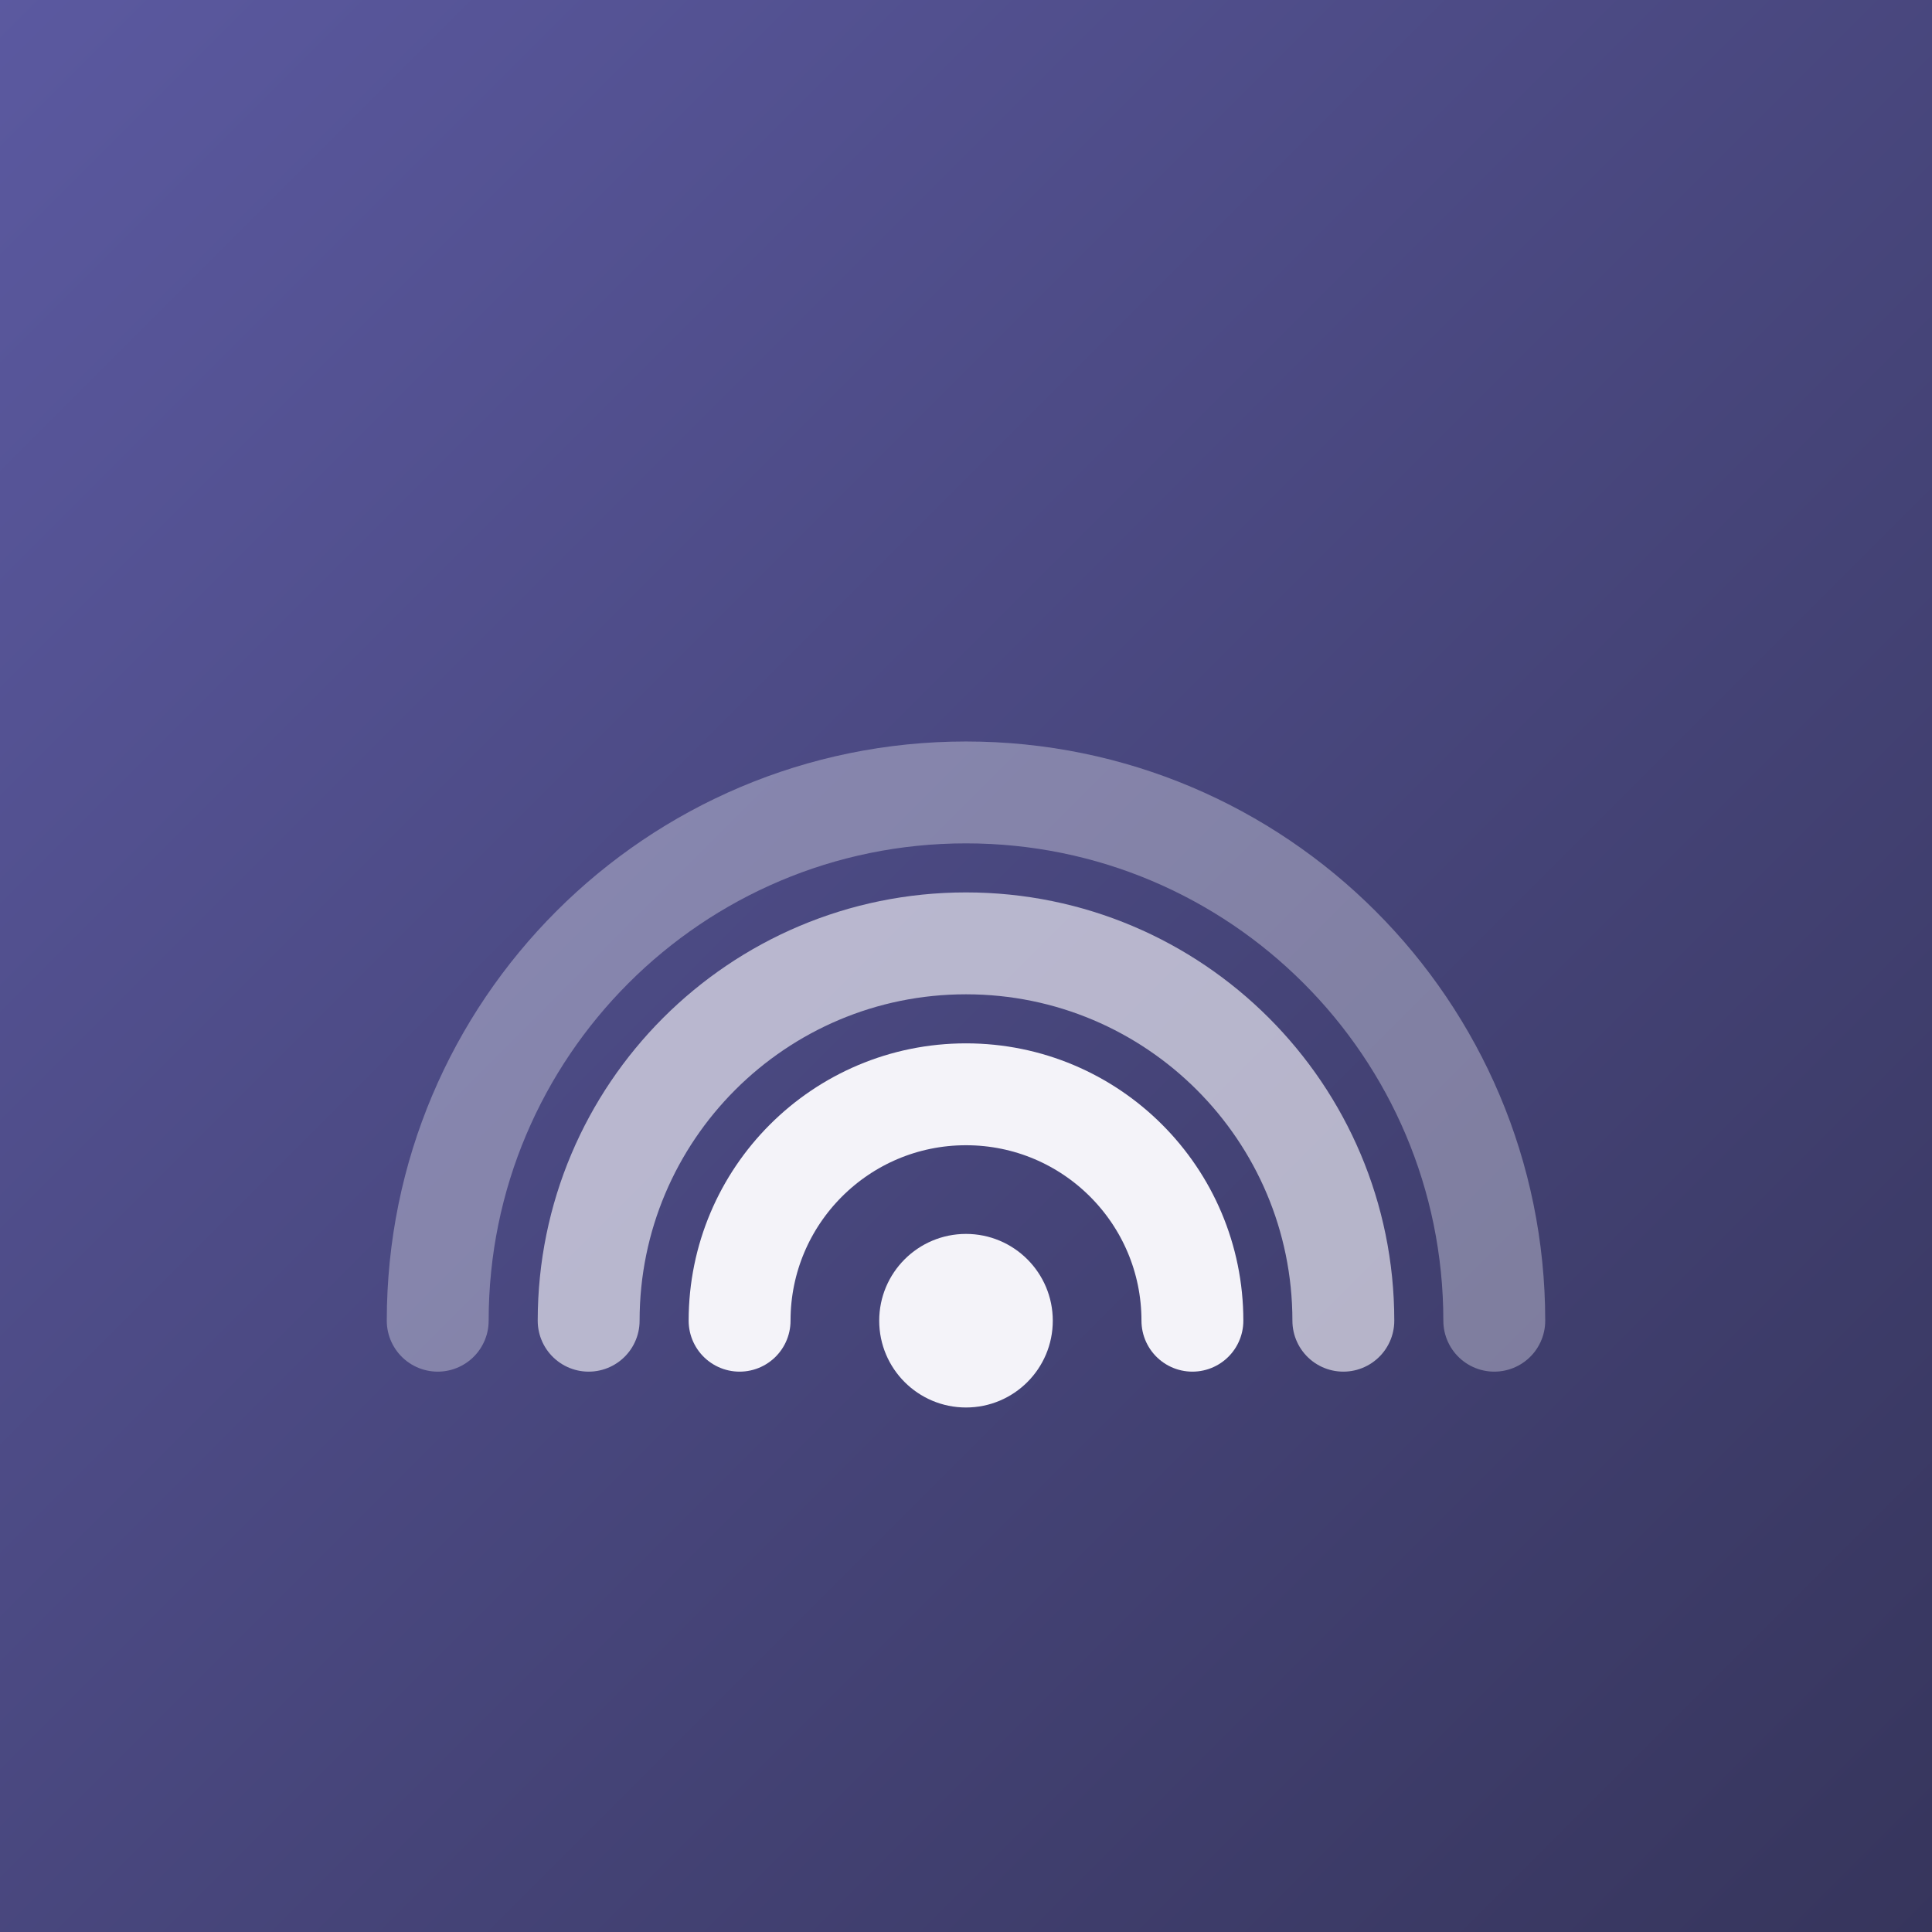
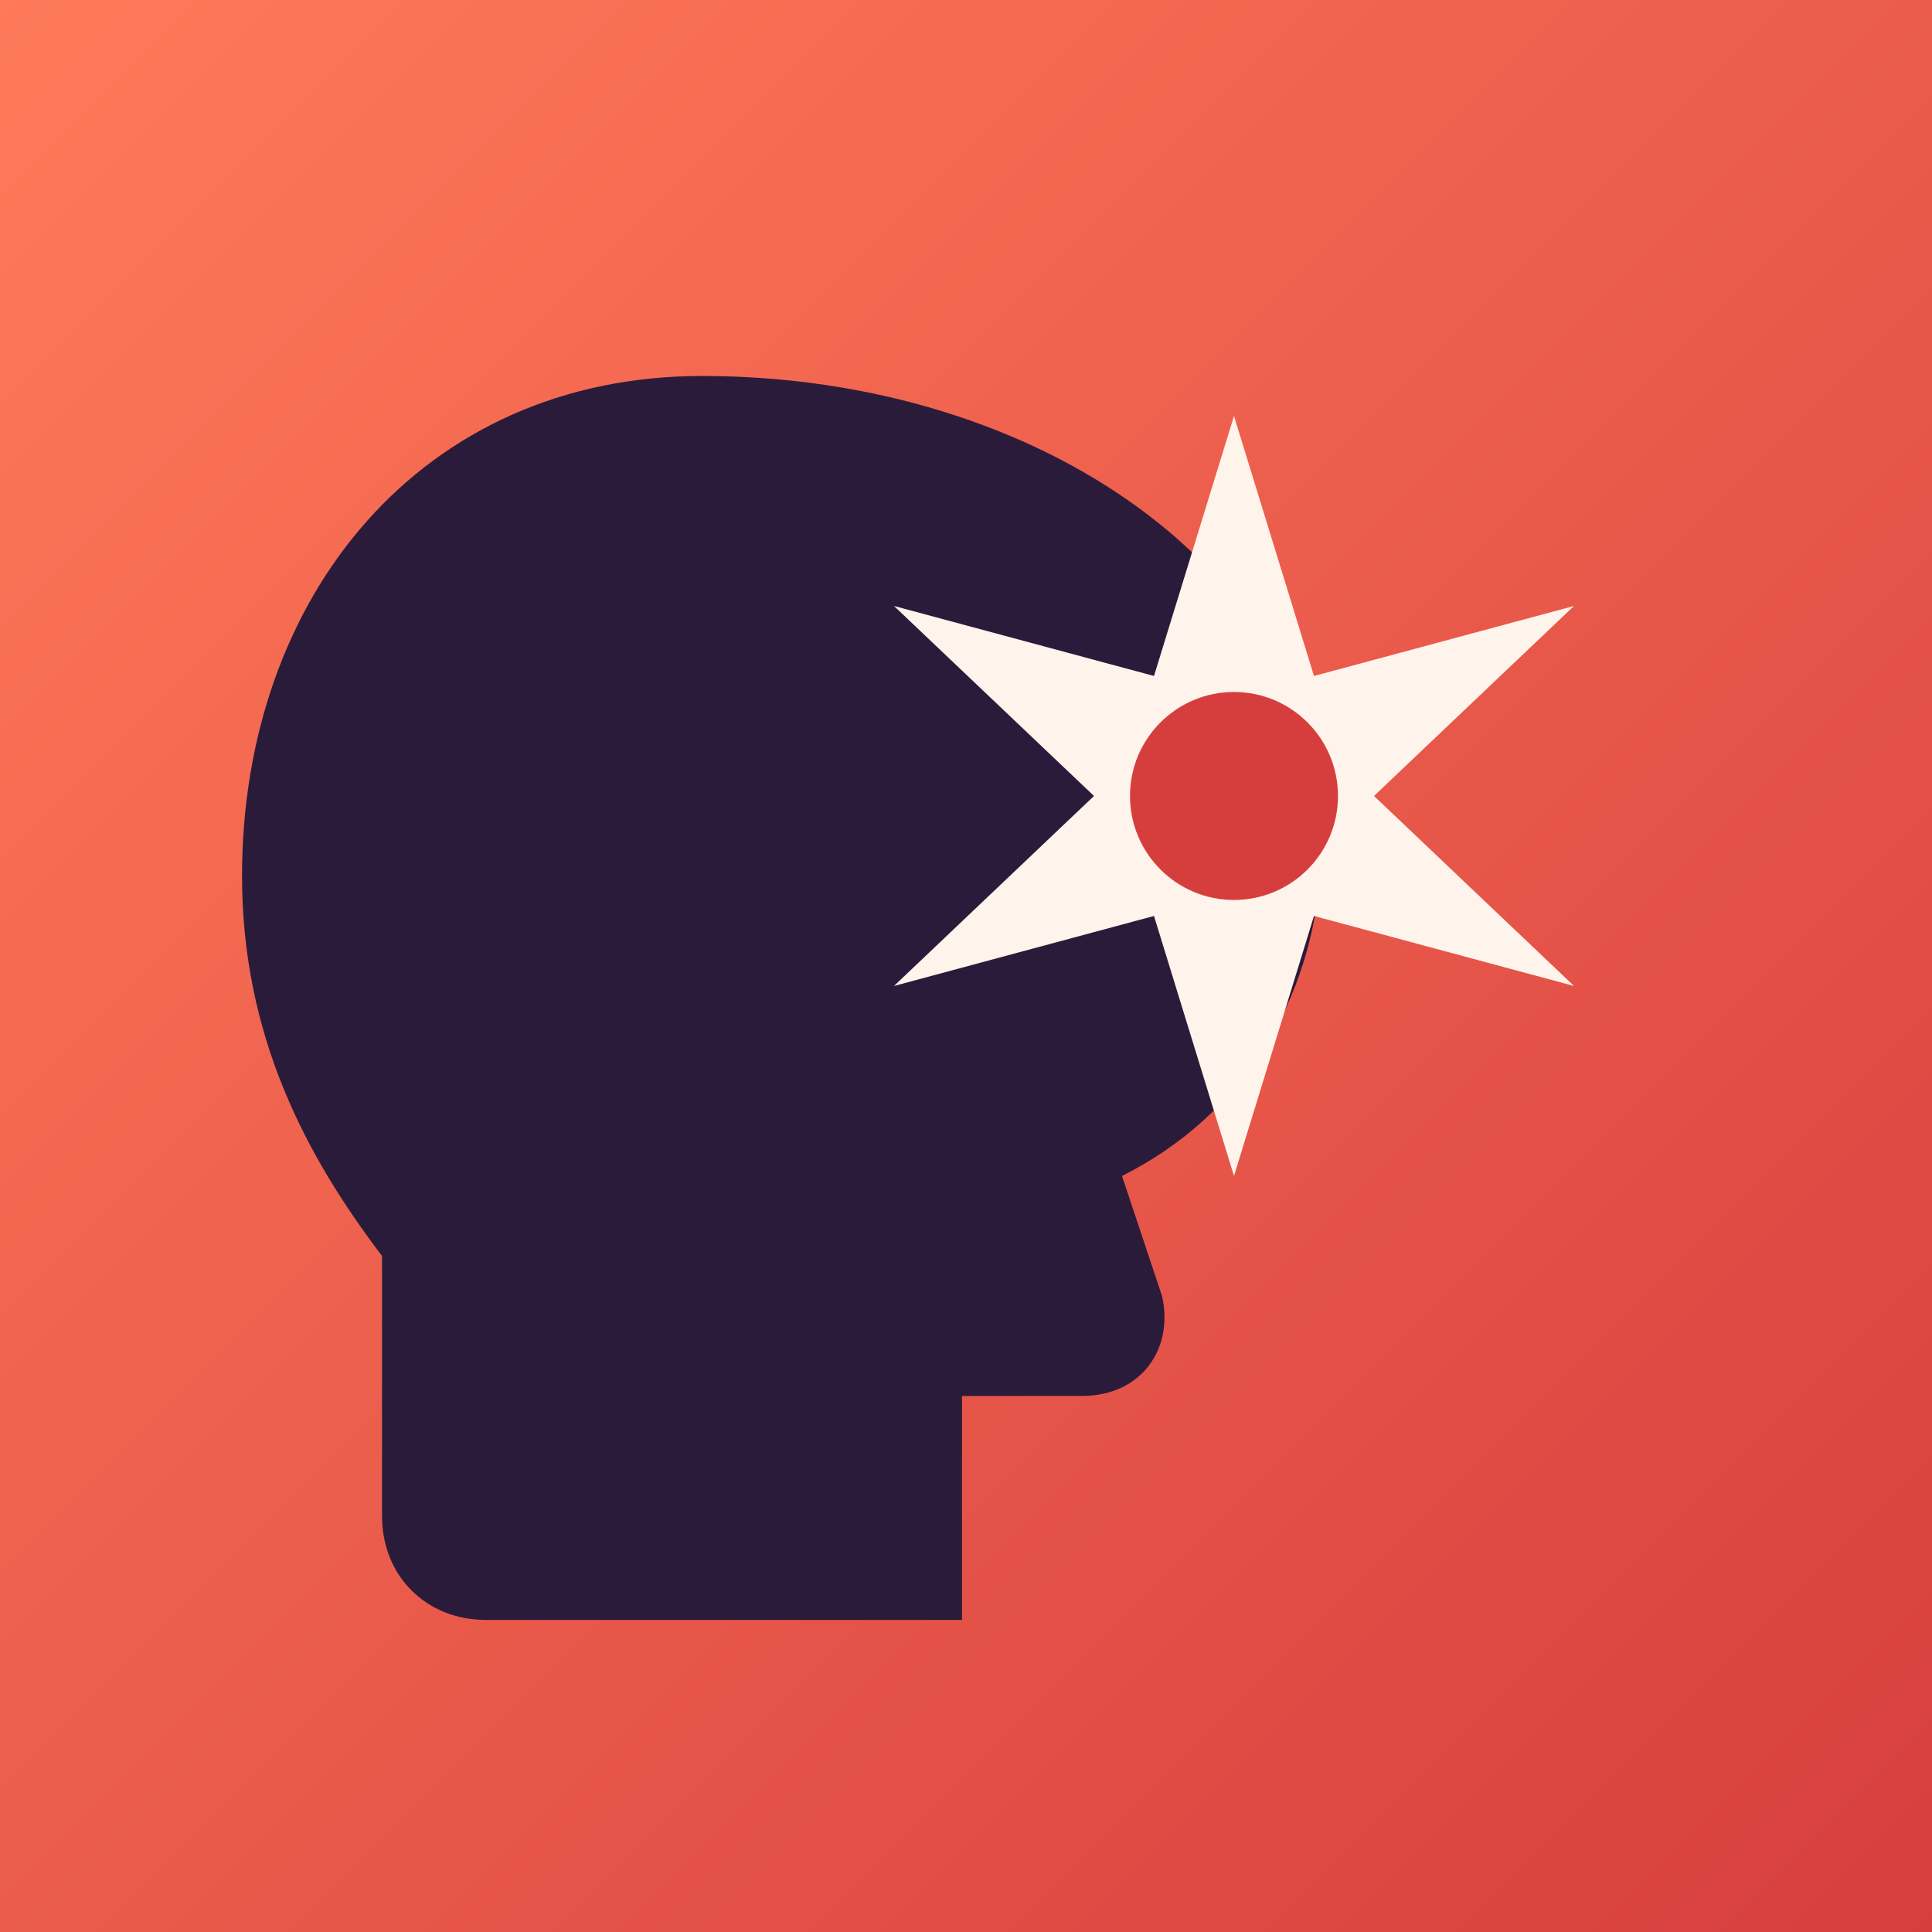
<svg xmlns="http://www.w3.org/2000/svg" viewBox="0 0 1024 1024">
  <defs>
    <linearGradient id="bg" x1="0" y1="0" x2="1" y2="1">
-       <stop offset="0" stop-color="#5B59A0" />
-       <stop offset="1" stop-color="#36355C" />
+       <stop offset="0" stop-color="#FF7A59" />
+       <stop offset="1" stop-color="#D63E3E" />
    </linearGradient>
  </defs>
  <rect width="1024" height="1024" fill="url(#bg)" />
-   <path d="M232 700 A280 280 0 0 1 792 700" fill="none" stroke="#F4F3F9" stroke-width="54" stroke-linecap="round" opacity="0.35" />
-   <path d="M312 700 A200 200 0 0 1 712 700" fill="none" stroke="#F4F3F9" stroke-width="54" stroke-linecap="round" opacity="0.65" />
-   <path d="M392 700 A120 120 0 0 1 632 700" fill="none" stroke="#F4F3F9" stroke-width="54" stroke-linecap="round" />
-   <circle cx="512" cy="700" r="46" fill="#F4F3F9" />
+   <g transform="translate(512 530) scale(1.06) translate(-512 -512)">
+     <path d="M430 200 C 290 200, 200 310, 200 450 C 200 530, 232 590, 270 640 L 270 770 C 270 800, 292 822, 322 822 L 560 822 L 560 710 L 620 710 C 650 710, 666 686, 660 660 L 640 600 C 700 570, 740 510, 740 430 C 740 300, 600 200, 430 200 Z" fill="#2B1B3A" transform="translate(-50 0)" />
+     <g transform="translate(646 410)" fill="#FFF4EC">
+       <path d="M0 -190 L 40 -60 L 170 -95 L 70 0 L 170 95 L 40 60 L 0 190 L -40 60 L -170 95 L -70 0 L -170 -95 L -40 -60 Z" />
+     </g>
+     <circle cx="646" cy="410" r="52" fill="#D63E3E" />
+   </g>
</svg>
